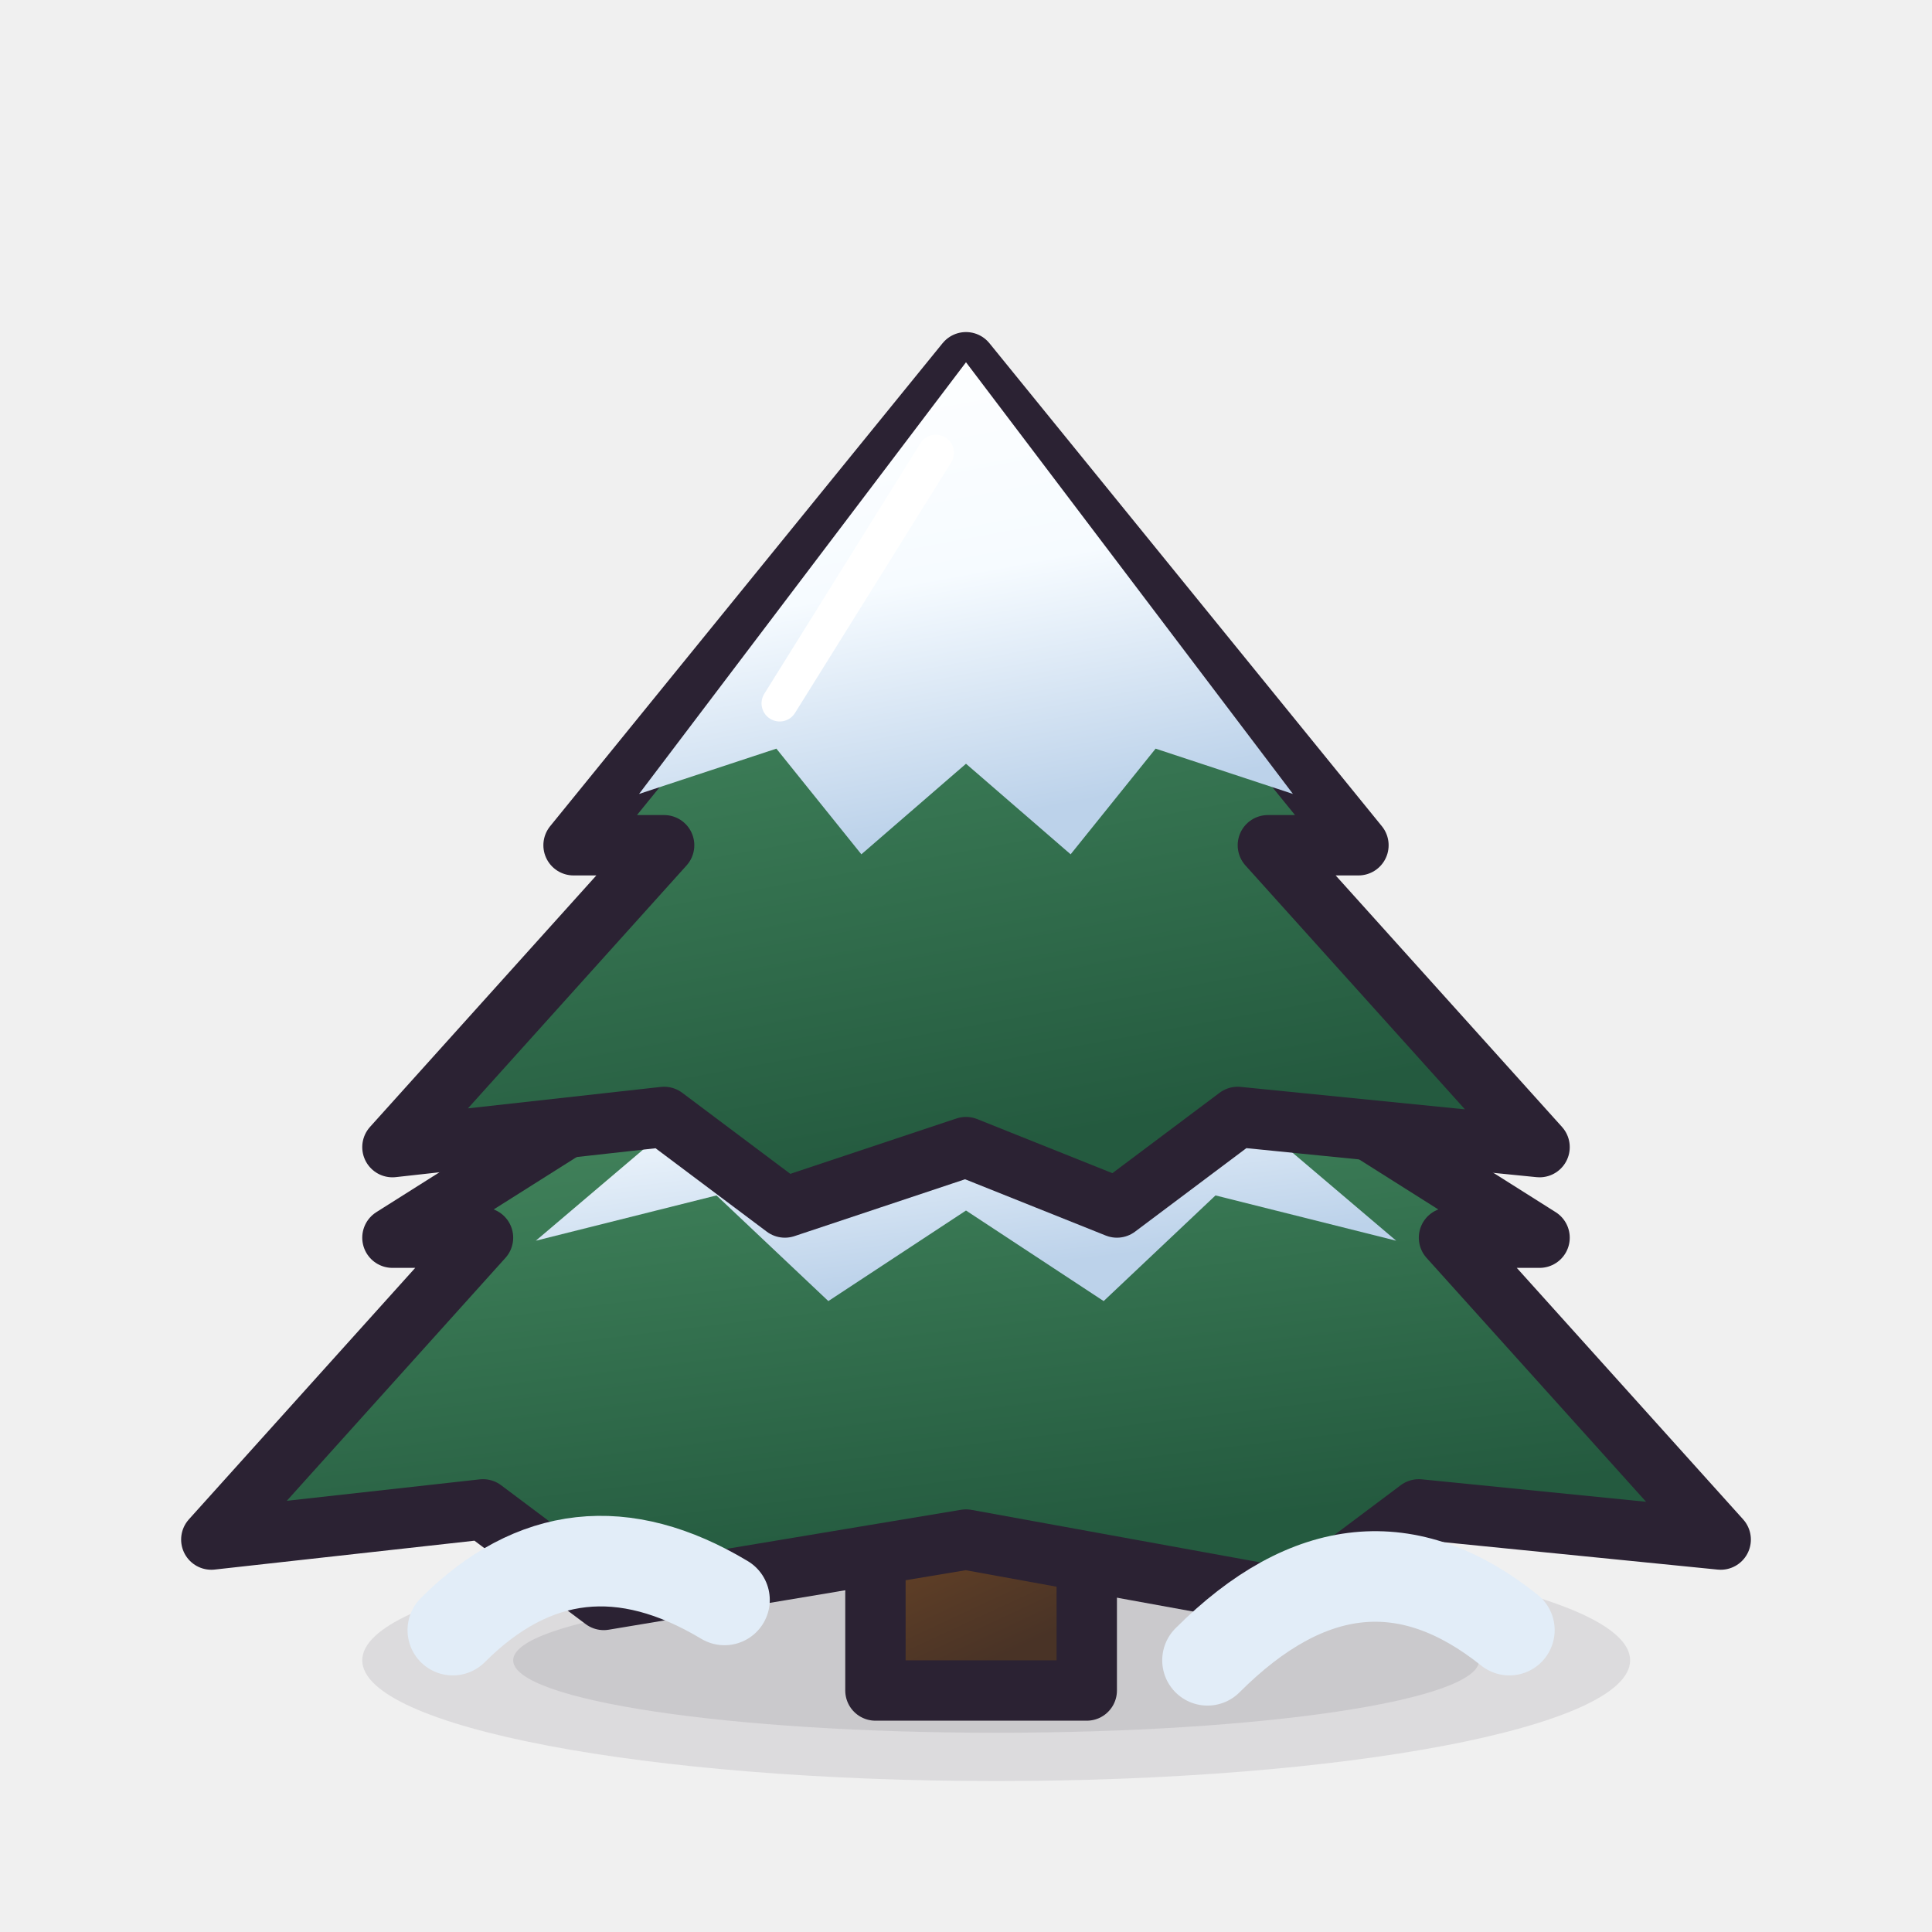
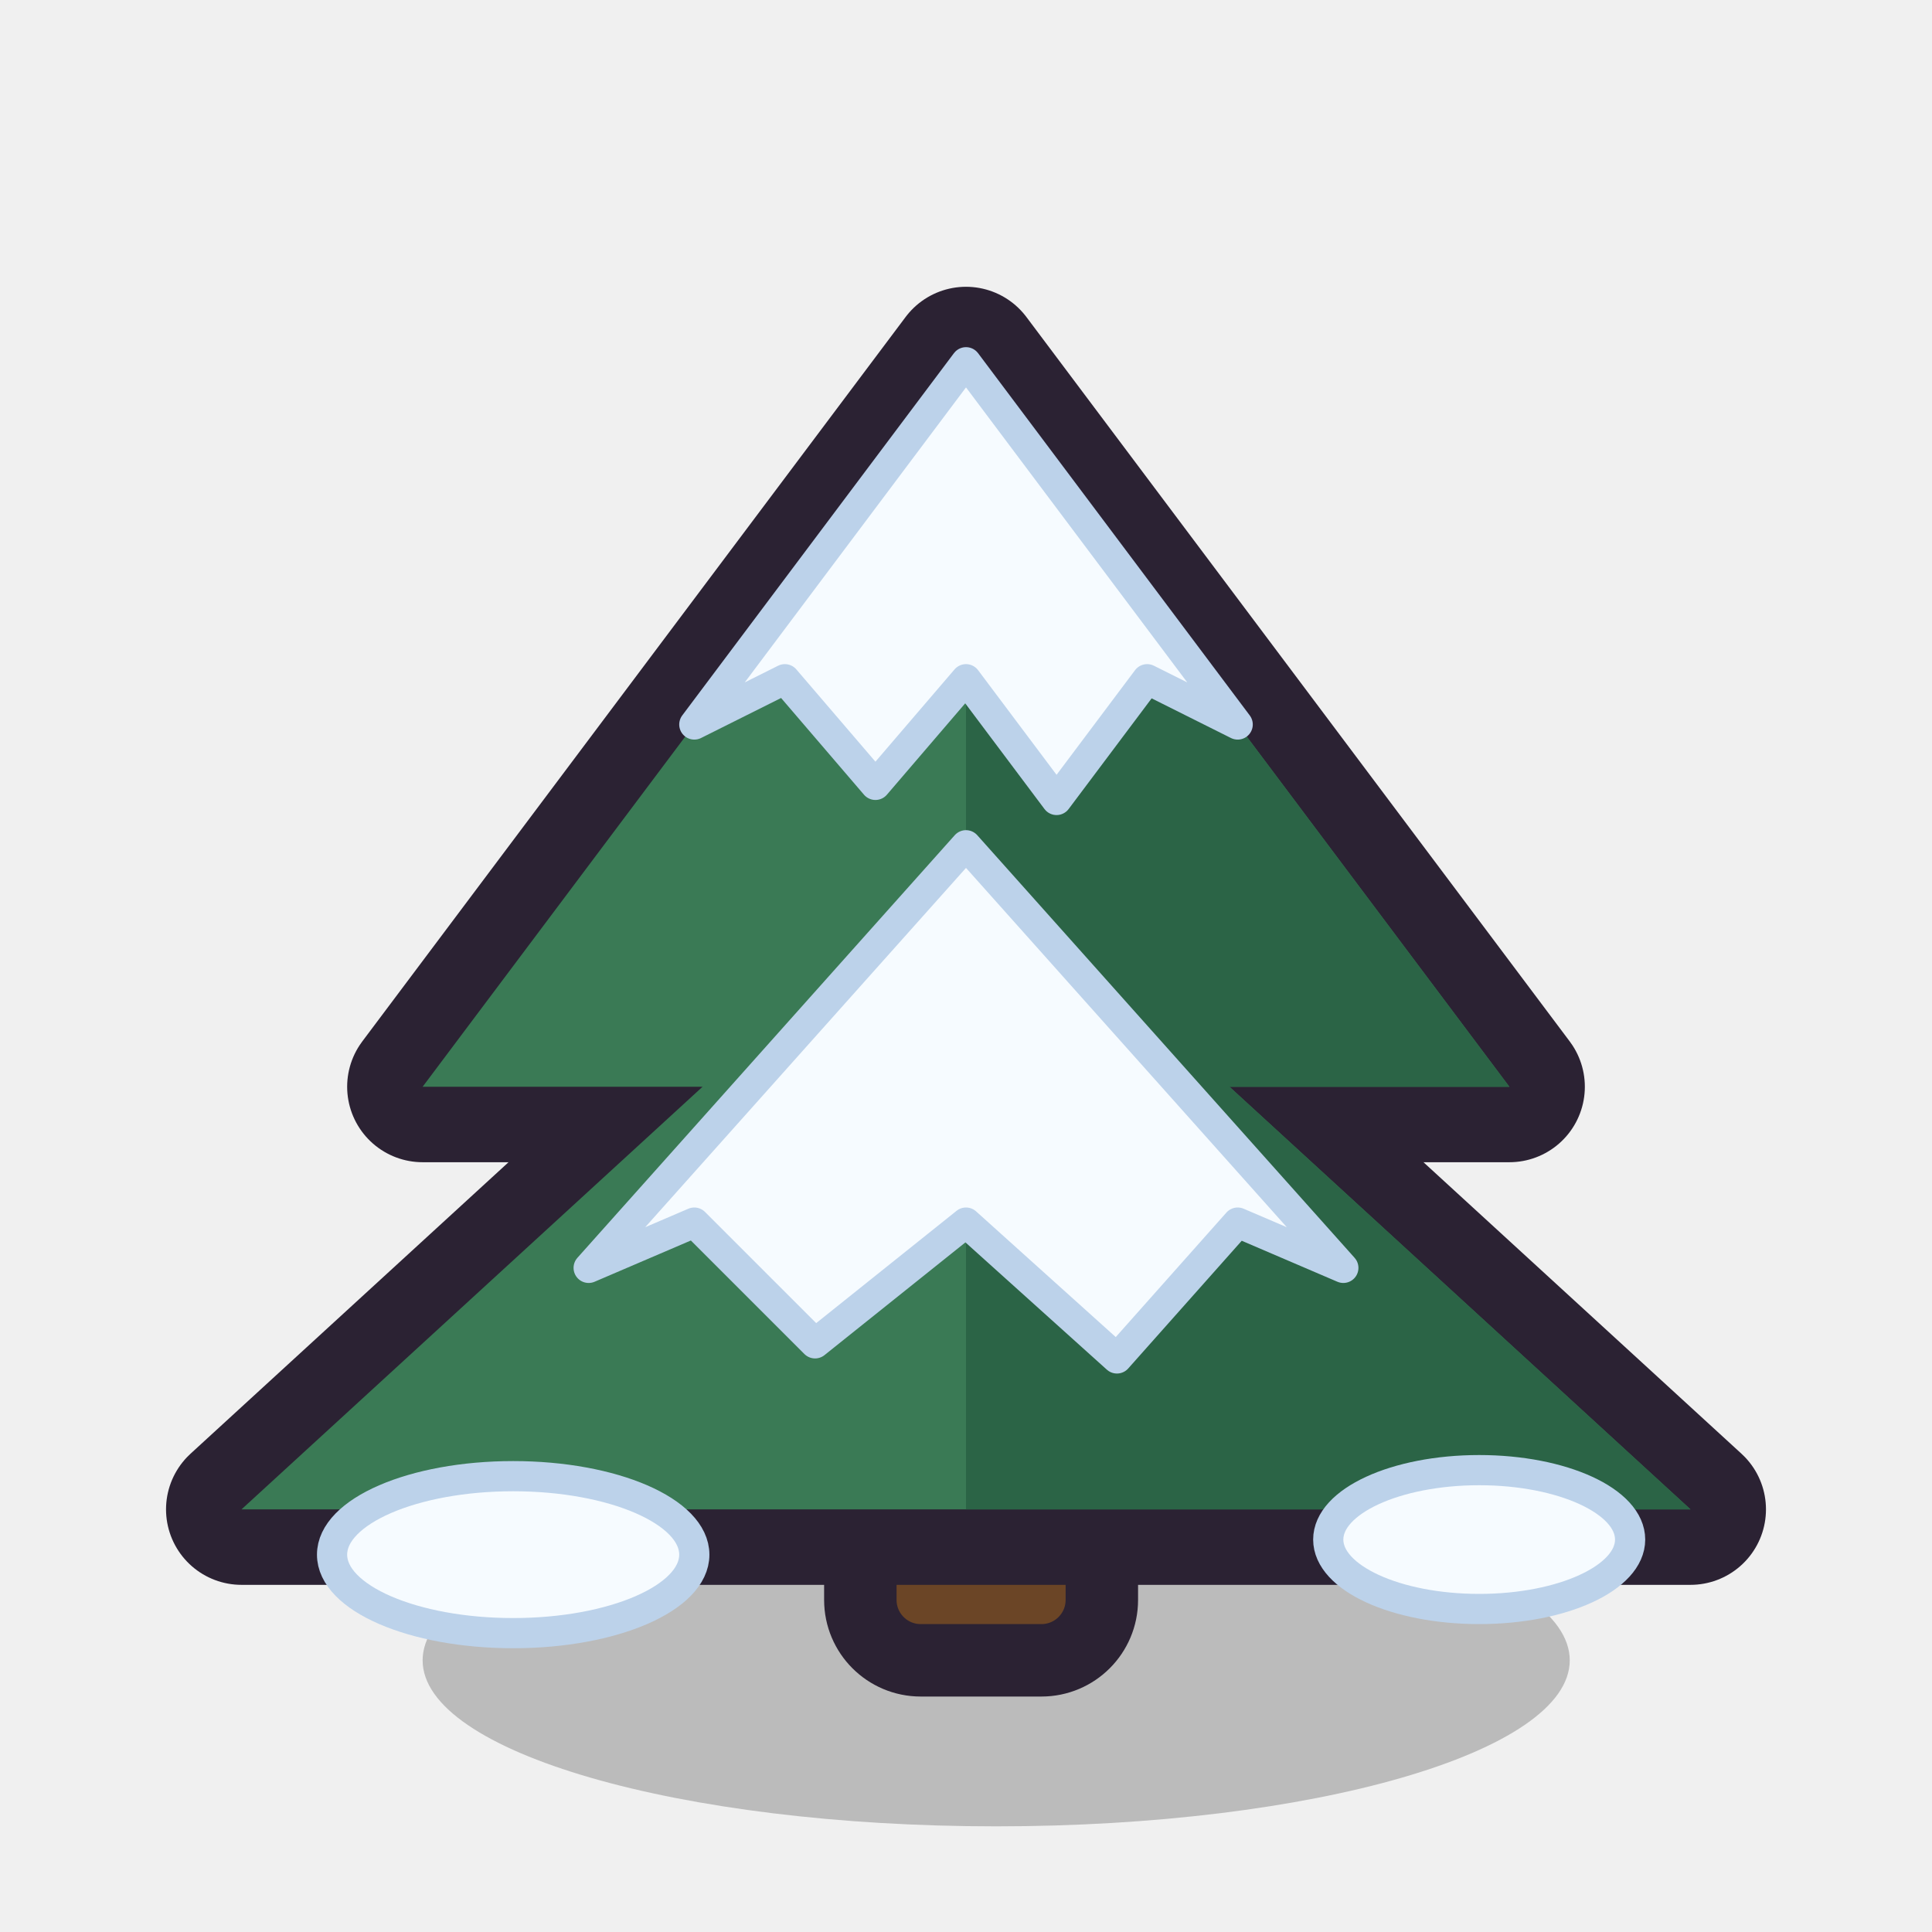
- <svg xmlns="http://www.w3.org/2000/svg" width="64" height="64" viewBox="0 0 64 64" stroke-linecap="round" stroke-linejoin="round">
-   <defs>
-     <linearGradient id="leaf" x1="0" y1="0" x2=".25" y2="1">
-       <stop offset="0" stop-color="#579569" />
-       <stop offset=".52" stop-color="#3a7a55" />
-       <stop offset="1" stop-color="#245a3f" />
-     </linearGradient>
-     <linearGradient id="wood" x1="0" y1="0" x2=".25" y2="1">
-       <stop offset="0" stop-color="#a47747" />
-       <stop offset=".52" stop-color="#6b4526" />
-       <stop offset="1" stop-color="#493326" />
-     </linearGradient>
-     <linearGradient id="snow" x1="0" y1="0" x2=".25" y2="1">
-       <stop offset="0" stop-color="#ffffff" />
-       <stop offset=".52" stop-color="#f6fbff" />
-       <stop offset="1" stop-color="#bcd2ea" />
-     </linearGradient>
-   </defs>
-   <ellipse cx="33" cy="55" rx="21" ry="4" fill="#2b2233" opacity=".10" />
-   <ellipse cx="33" cy="55" rx="16" ry="2.4" fill="#2b2233" opacity=".10" />
-   <path d="M29 56 29 43 36 43 36 56Z" fill="url(#wood)" stroke="#2b2233" stroke-width="2" />
-   <path d="M32 29 51 41 48 41 57 51 47 50 43 53 32 51 20 53 16 50 7 51 16 41 13 41Z" fill="url(#leaf)" stroke="#2b2233" stroke-width="2" />
-   <path d="M32 29 46.25 41.1 40.265 39.6 36.56 43.1 32 40.1 27.44 43.1 23.735 39.6 17.75 41.1Z" fill="url(#snow)" />
-   <path d="M31 32 23.878 38.1" stroke="#ffffff" stroke-width="1.2" />
-   <path d="M32 12 45 28 42 28 51 38 41 37 37 40 32 38 26 40 22 37 13 38 22 28 19 28Z" fill="url(#leaf)" stroke="#2b2233" stroke-width="2" />
-   <path d="M32 12 42.83 26.3 38.281 24.8 35.466 28.3 32 25.3 28.534 28.3 25.719 24.8 21.17 26.3Z" fill="url(#snow)" />
-   <path d="M31 15 25.827 23.3" stroke="#ffffff" stroke-width="1.2" />
-   <path d="M15 54Q19 50 24 53M40 55Q45 50 50 54" fill="none" stroke="#e2edf8" stroke-width="3" />
+ <svg xmlns="http://www.w3.org/2000/svg" viewBox="0 0 64 64">
+   <ellipse cx="33" cy="55" rx="19" ry="5.5" fill="#000000" opacity="0.22" />
+   <rect x="28.5" y="46" width="8" height="9" rx="2" fill="#6b4526" stroke="#2b2233" stroke-width="2.4" />
+   <g fill="#2b2233" stroke="#2b2233" stroke-width="5" stroke-linejoin="round">
+     <polygon points="8,50 32,28 56,50" />
+     <polygon points="14,36 32,12 50,36" />
+   </g>
+   <g fill="#3a7a55">
+     <polygon points="8,50 32,28 56,50" />
+     <polygon points="14,36 32,12 50,36" />
+   </g>
+   <g fill="#2b6446">
+     <polygon points="32,28 56,50 32,50" />
+     <polygon points="32,12 50,36 32,36" />
+   </g>
+   <g fill="#f6fbff" stroke="#bcd2ea" stroke-width="1" stroke-linejoin="round">
+     <polygon points="32,12 41,24 38,22.5 35,26.5 32,22.5 29,26 26,22.5 23,24" />
+     <polygon points="32,28 44.5,42 41,40.5 37,45 32,40.5 27,44.5 23,40.5 19.5,42" />
+   </g>
+   <ellipse cx="17" cy="51.5" rx="6" ry="2.6" fill="#f6fbff" stroke="#bcd2ea" stroke-width="1" />
+   <ellipse cx="49" cy="51" rx="5" ry="2.3" fill="#f6fbff" stroke="#bcd2ea" stroke-width="1" />
</svg>
